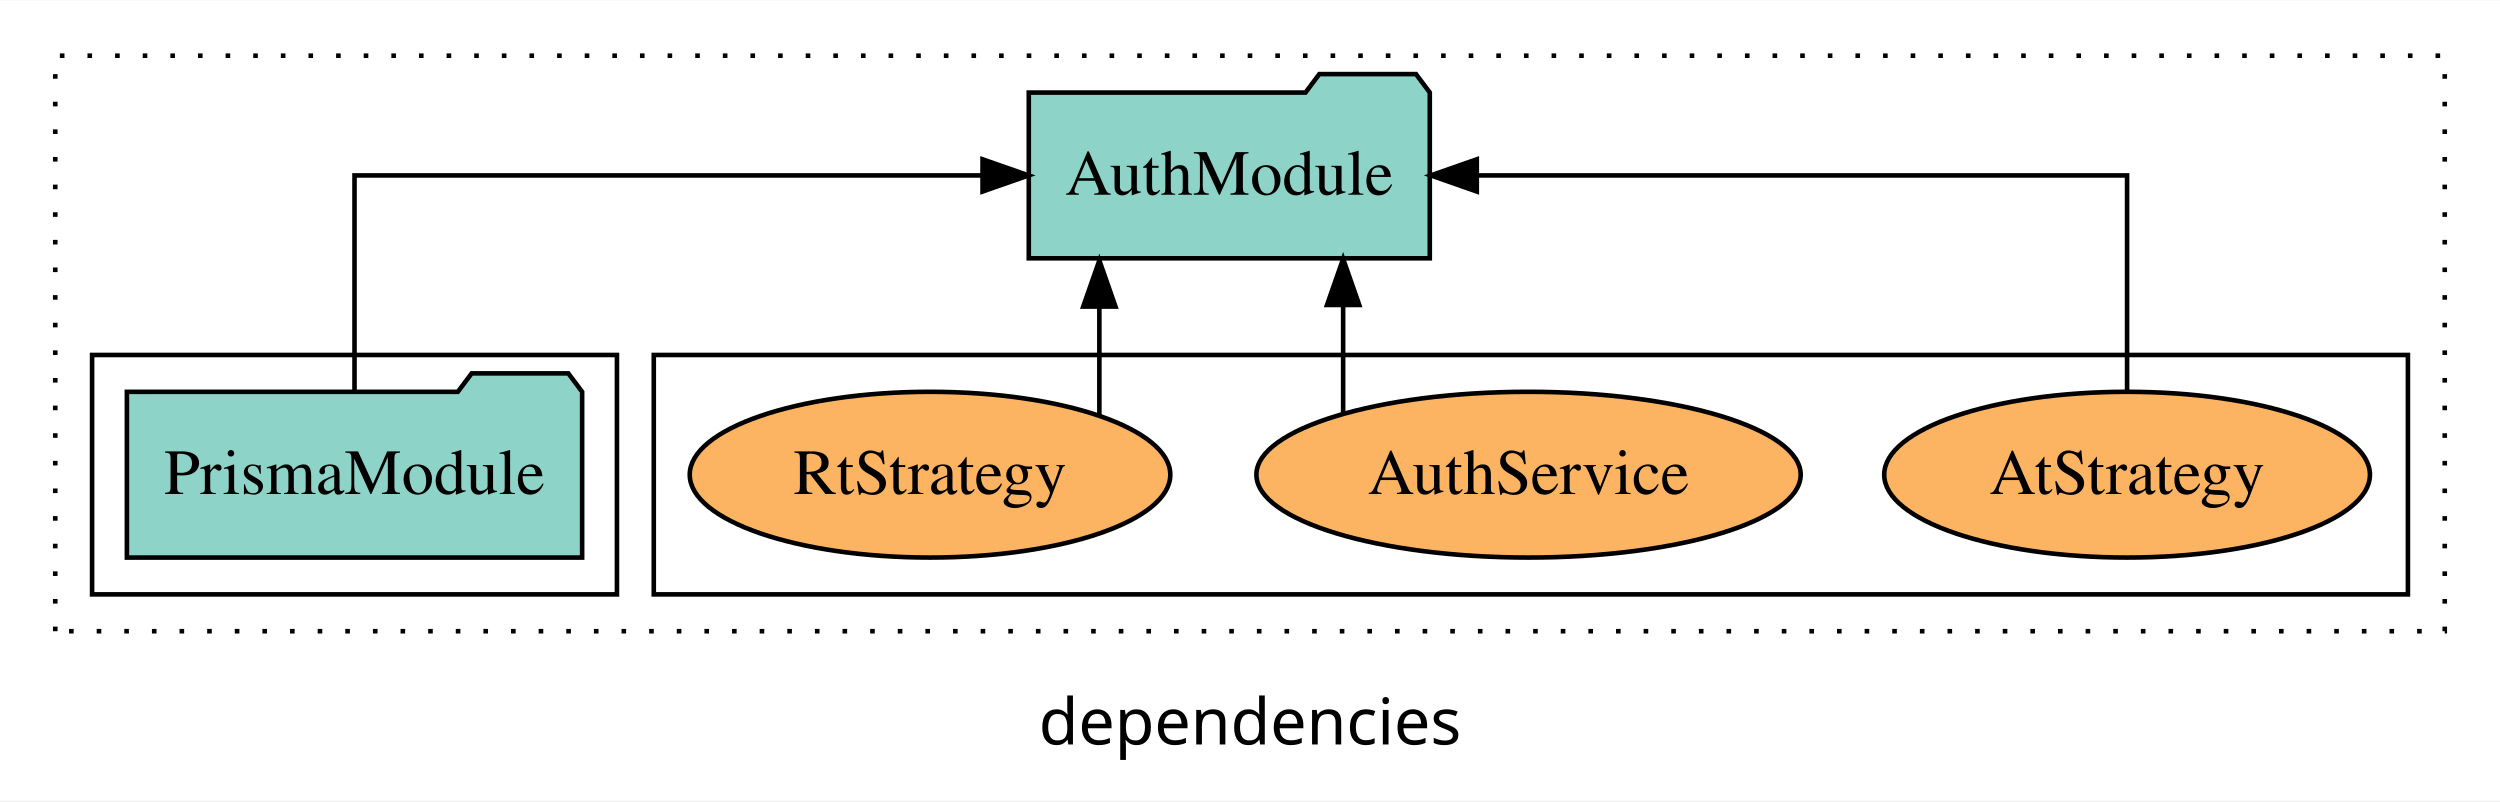
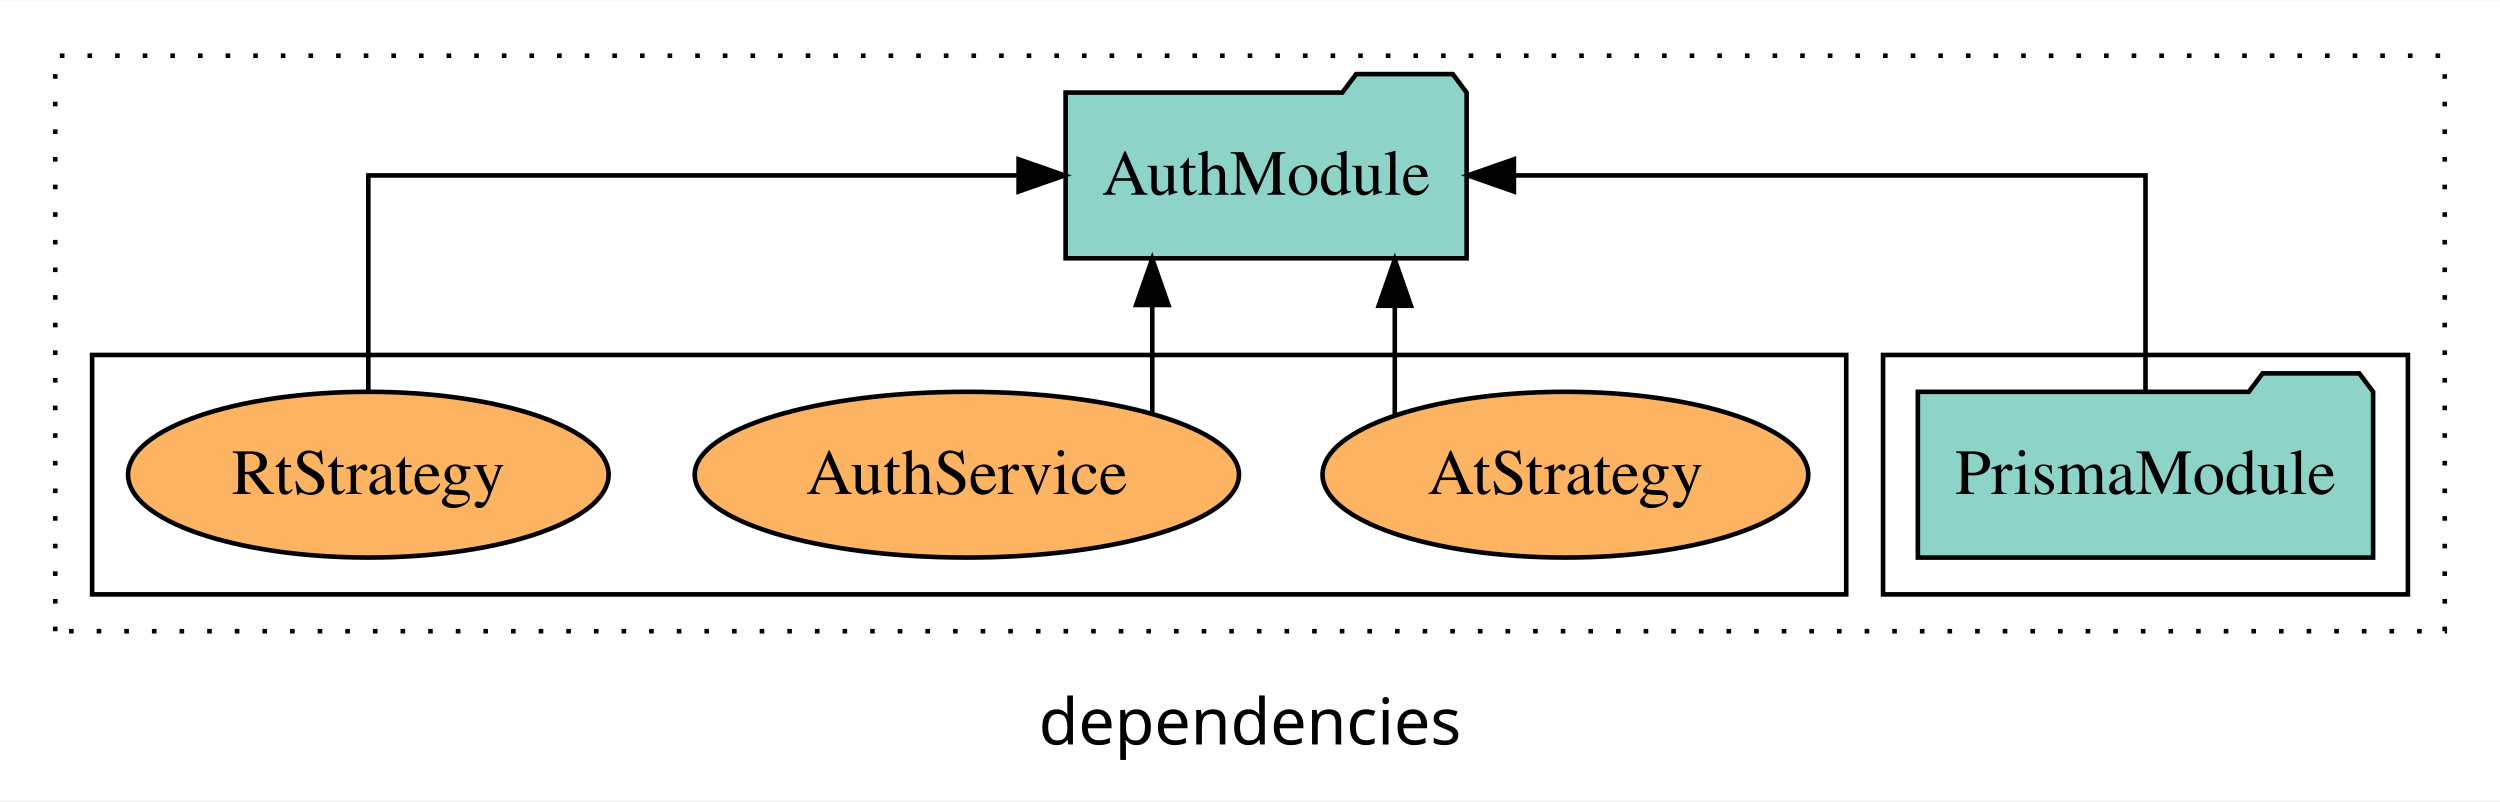
<svg xmlns="http://www.w3.org/2000/svg" width="543pt" height="174pt" viewBox="0.00 0.00 543.00 173.80">
  <g id="graph0" class="graph" transform="scale(1 1) rotate(0) translate(4 169.8)">
    <polygon fill="white" stroke="transparent" points="-4,4 -4,-169.8 539,-169.8 539,4 -4,4" />
    <text text-anchor="middle" x="267.5" y="-8.2" font-family="sans-serif" font-size="14.00">dependencies</text>
    <g id="clust1" class="cluster">
      <polygon fill="none" stroke="black" stroke-dasharray="1,5" points="8,-32.8 8,-157.8 527,-157.8 527,-32.8 8,-32.8" />
    </g>
+     <g id="clust3" class="cluster">
+       <polygon fill="none" stroke="black" points="405,-40.8 405,-92.8 519,-92.8 519,-40.8 405,-40.8" />
+     </g>
    <g id="clust6" class="cluster">
-       <polygon fill="none" stroke="black" points="138,-40.8 138,-92.8 519,-92.8 519,-40.8 138,-40.8" />
-     </g>
-     <g id="clust3" class="cluster">
-       <polygon fill="none" stroke="black" points="16,-40.8 16,-92.8 130,-92.8 130,-40.8 16,-40.8" />
+       <polygon fill="none" stroke="black" points="16,-40.8 16,-92.8 397,-92.8 397,-40.8 16,-40.8" />
    </g>
    <g id="node1" class="node">
-       <polygon fill="#8dd3c7" stroke="black" points="122.44,-84.8 119.44,-88.8 98.44,-88.8 95.44,-84.8 23.56,-84.8 23.56,-48.8 122.44,-48.8 122.44,-84.8" />
-       <text text-anchor="middle" x="73" y="-62.6" font-family="Times,serif" font-size="14.00">PrismaModule</text>
+       <polygon fill="#8dd3c7" stroke="black" points="511.44,-84.8 508.44,-88.8 487.44,-88.8 484.44,-84.8 412.56,-84.8 412.56,-48.8 511.44,-48.8 511.44,-84.8" />
+       <text text-anchor="middle" x="462" y="-62.6" font-family="Times,serif" font-size="14.00">PrismaModule</text>
    </g>
    <g id="node2" class="node">
-       <polygon fill="#8dd3c7" stroke="black" points="306.55,-149.8 303.55,-153.8 282.55,-153.8 279.55,-149.8 219.45,-149.8 219.45,-113.8 306.55,-113.8 306.55,-149.8" />
-       <text text-anchor="middle" x="263" y="-127.6" font-family="Times,serif" font-size="14.00">AuthModule</text>
+       <polygon fill="#8dd3c7" stroke="black" points="314.55,-149.8 311.55,-153.8 290.55,-153.8 287.55,-149.8 227.45,-149.8 227.45,-113.8 314.55,-113.8 314.55,-149.8" />
+       <text text-anchor="middle" x="271" y="-127.6" font-family="Times,serif" font-size="14.00">AuthModule</text>
    </g>
    <g id="edge1" class="edge">
-       <path fill="none" stroke="black" d="M73,-84.91C73,-104.14 73,-131.8 73,-131.8 73,-131.8 209.41,-131.8 209.41,-131.8" />
-       <polygon fill="black" stroke="black" points="209.41,-135.3 219.41,-131.8 209.41,-128.3 209.41,-135.3" />
+       <path fill="none" stroke="black" d="M462,-84.91C462,-104.14 462,-131.8 462,-131.8 462,-131.8 324.82,-131.8 324.82,-131.8" />
+       <polygon fill="black" stroke="black" points="324.82,-128.3 314.82,-131.8 324.82,-135.3 324.82,-128.3" />
    </g>
    <g id="node3" class="node">
-       <ellipse fill="#fdb462" stroke="black" cx="458" cy="-66.8" rx="52.75" ry="18" />
-       <text text-anchor="middle" x="458" y="-62.6" font-family="Times,serif" font-size="14.00">AtStrategy</text>
+       <ellipse fill="#fdb462" stroke="black" cx="336" cy="-66.8" rx="52.75" ry="18" />
+       <text text-anchor="middle" x="336" y="-62.6" font-family="Times,serif" font-size="14.00">AtStrategy</text>
    </g>
    <g id="edge2" class="edge">
-       <path fill="none" stroke="black" d="M458,-84.91C458,-104.14 458,-131.8 458,-131.8 458,-131.8 316.76,-131.8 316.76,-131.8" />
-       <polygon fill="black" stroke="black" points="316.76,-128.3 306.76,-131.8 316.76,-135.3 316.76,-128.3" />
+       <path fill="none" stroke="black" d="M298.95,-79.95C298.95,-79.95 298.95,-103.49 298.95,-103.49" />
+       <polygon fill="black" stroke="black" points="295.45,-103.49 298.95,-113.49 302.45,-103.49 295.45,-103.49" />
    </g>
    <g id="node4" class="node">
-       <ellipse fill="#fdb462" stroke="black" cx="328" cy="-66.8" rx="59.11" ry="18" />
-       <text text-anchor="middle" x="328" y="-62.6" font-family="Times,serif" font-size="14.00">AuthService</text>
+       <ellipse fill="#fdb462" stroke="black" cx="206" cy="-66.8" rx="59.11" ry="18" />
+       <text text-anchor="middle" x="206" y="-62.6" font-family="Times,serif" font-size="14.00">AuthService</text>
    </g>
    <g id="edge3" class="edge">
-       <path fill="none" stroke="black" d="M287.73,-80.27C287.73,-80.27 287.73,-103.66 287.73,-103.66" />
-       <polygon fill="black" stroke="black" points="284.23,-103.66 287.73,-113.66 291.23,-103.66 284.23,-103.66" />
+       <path fill="none" stroke="black" d="M246.27,-80.27C246.27,-80.27 246.27,-103.66 246.27,-103.66" />
+       <polygon fill="black" stroke="black" points="242.77,-103.66 246.27,-113.66 249.77,-103.66 242.77,-103.66" />
    </g>
    <g id="node5" class="node">
-       <ellipse fill="#fdb462" stroke="black" cx="198" cy="-66.8" rx="52.19" ry="18" />
-       <text text-anchor="middle" x="198" y="-62.6" font-family="Times,serif" font-size="14.00">RtStrategy</text>
+       <ellipse fill="#fdb462" stroke="black" cx="76" cy="-66.8" rx="52.19" ry="18" />
+       <text text-anchor="middle" x="76" y="-62.6" font-family="Times,serif" font-size="14.00">RtStrategy</text>
    </g>
    <g id="edge4" class="edge">
-       <path fill="none" stroke="black" d="M234.78,-79.64C234.78,-79.64 234.78,-103.32 234.78,-103.32" />
-       <polygon fill="black" stroke="black" points="231.28,-103.32 234.78,-113.32 238.28,-103.32 231.28,-103.32" />
+       <path fill="none" stroke="black" d="M76,-84.91C76,-104.14 76,-131.8 76,-131.8 76,-131.8 217.24,-131.8 217.24,-131.8" />
+       <polygon fill="black" stroke="black" points="217.24,-135.3 227.24,-131.8 217.24,-128.3 217.24,-135.3" />
    </g>
  </g>
</svg>
